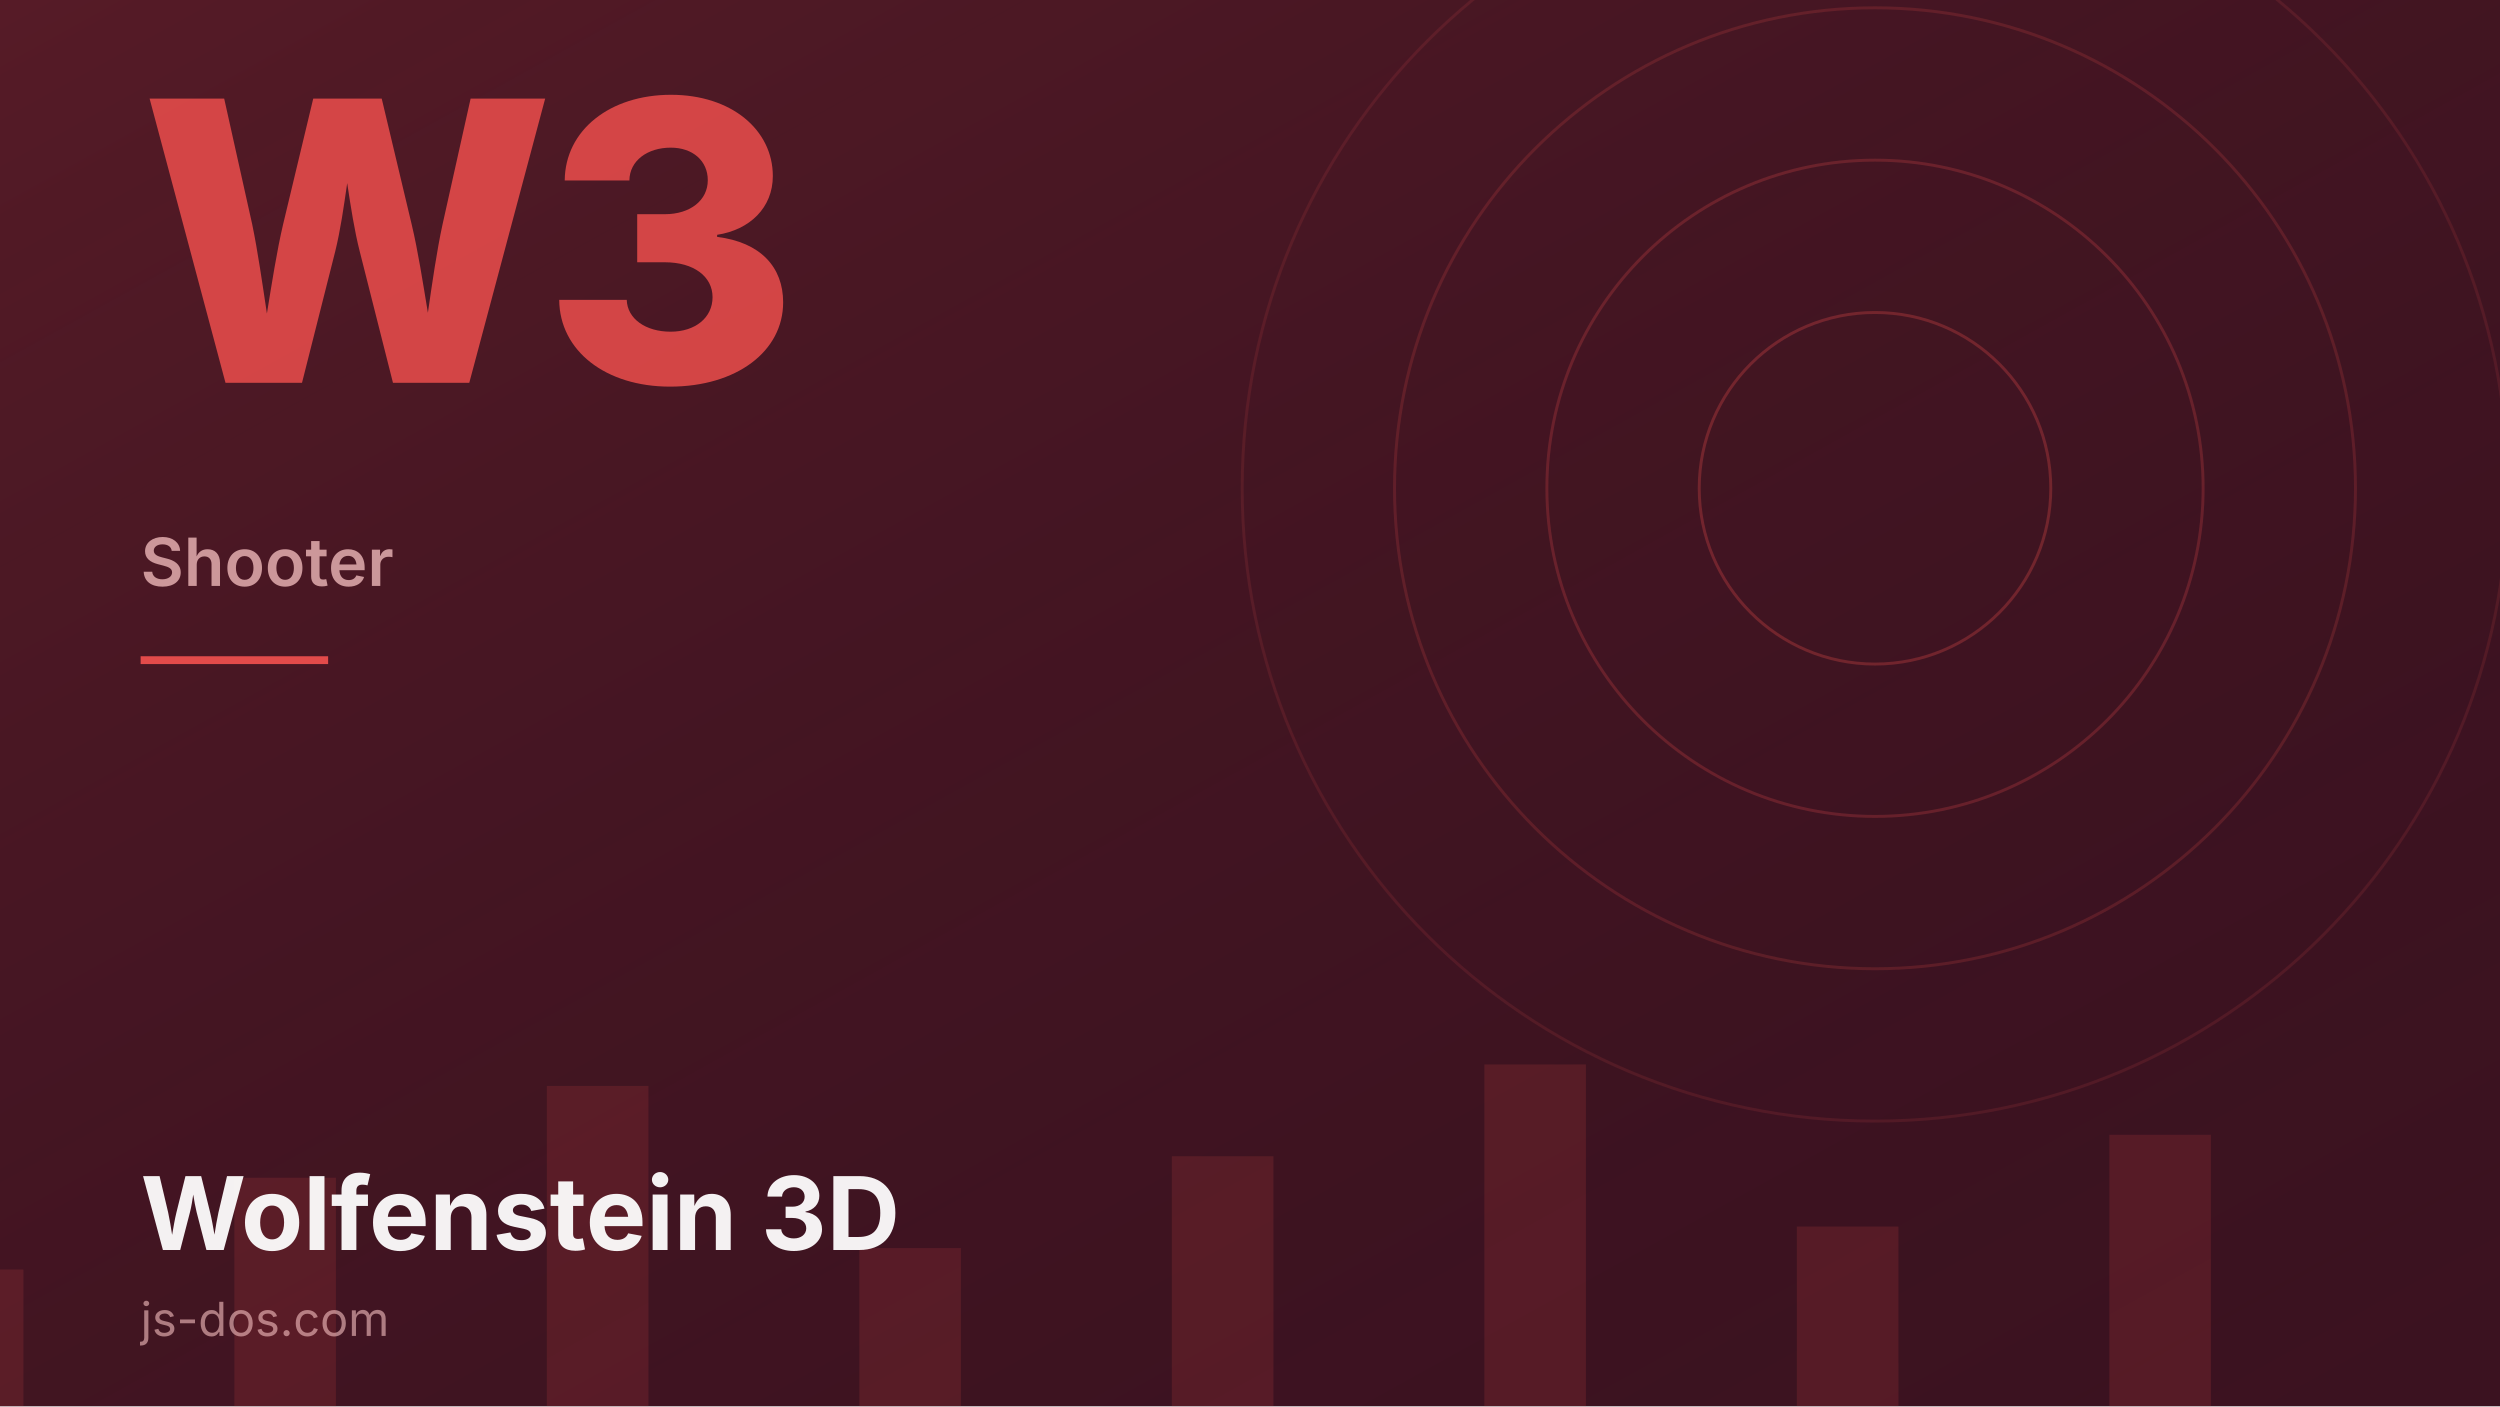
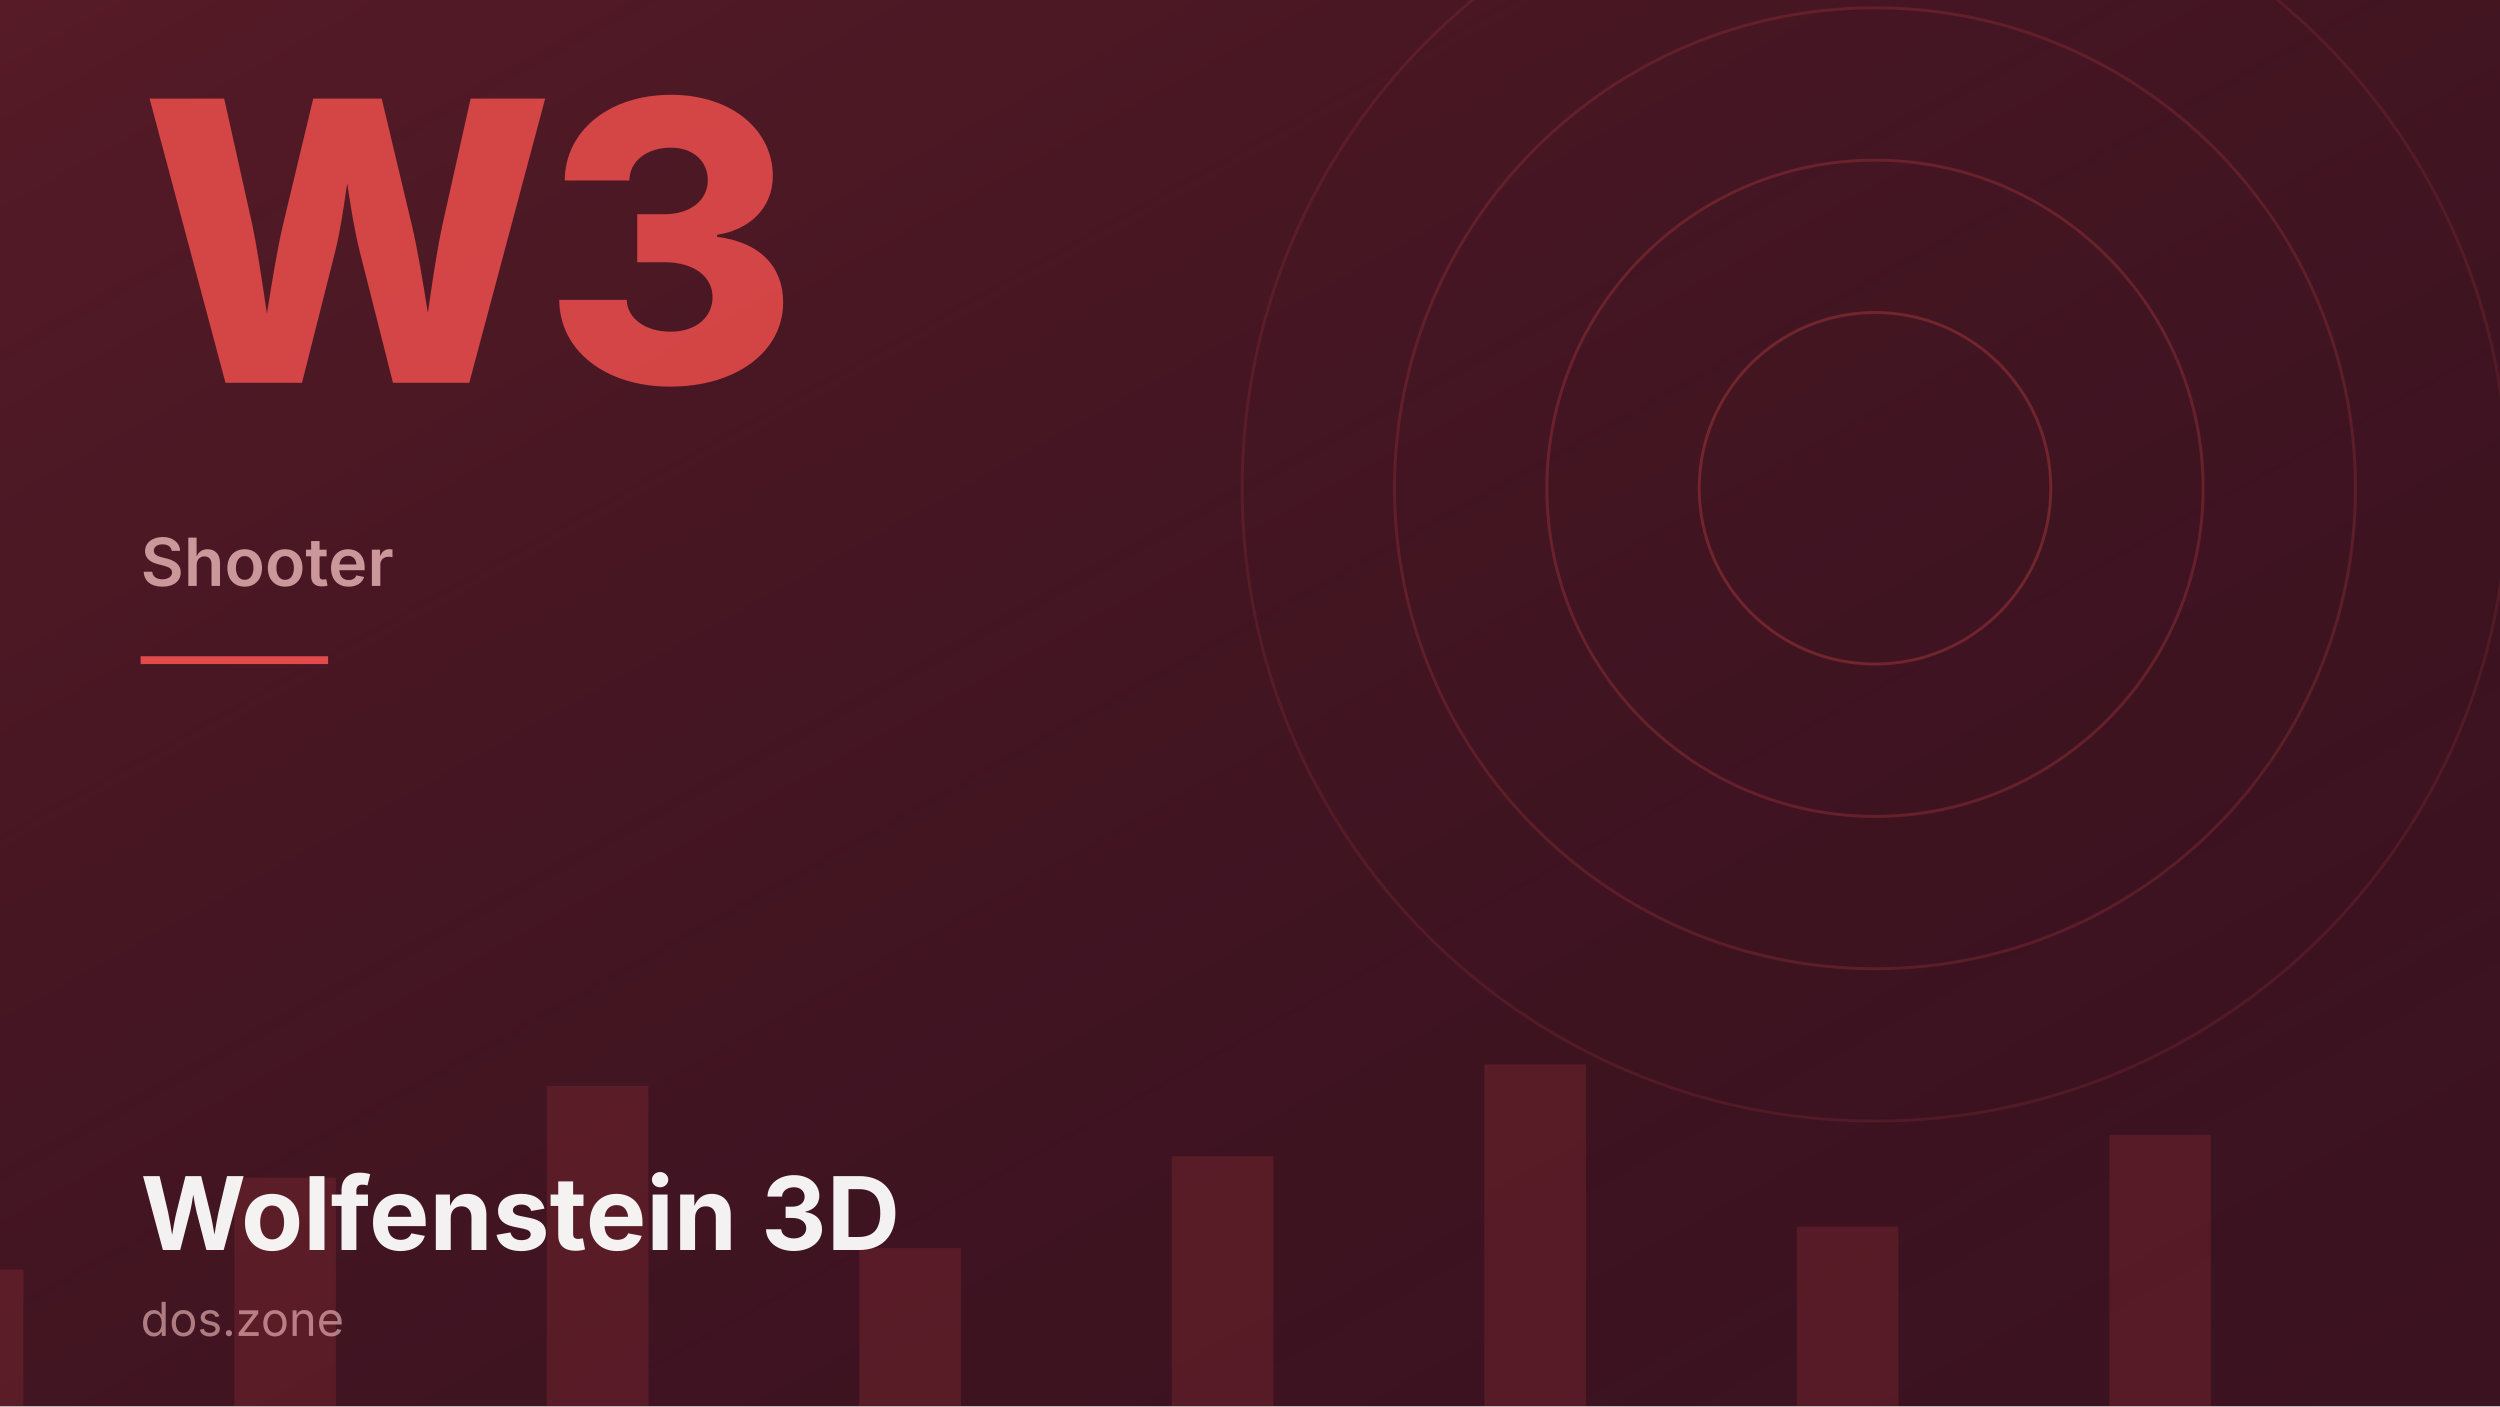
<svg xmlns="http://www.w3.org/2000/svg" viewBox="0 0 1280 720" width="1280" height="720">
  <defs>
    <linearGradient id="g" x1="0" y1="0" x2="1" y2="1">
      <stop offset="0" stop-color="#e24b4a" stop-opacity="0.16" />
      <stop offset="1" stop-color="#3b1220" stop-opacity="0" />
    </linearGradient>
  </defs>
  <rect width="1280" height="720" fill="#3b1220" />
  <rect x="-40" y="650" width="52" height="70" fill="#e24b4a" fill-opacity="0.16" />
  <rect x="120" y="603" width="52" height="117" fill="#e24b4a" fill-opacity="0.16" />
  <rect x="280" y="556" width="52" height="164" fill="#e24b4a" fill-opacity="0.16" />
  <rect x="440" y="639" width="52" height="81" fill="#e24b4a" fill-opacity="0.16" />
  <rect x="600" y="592" width="52" height="128" fill="#e24b4a" fill-opacity="0.16" />
  <rect x="760" y="545" width="52" height="175" fill="#e24b4a" fill-opacity="0.16" />
  <rect x="920" y="628" width="52" height="92" fill="#e24b4a" fill-opacity="0.16" />
  <rect x="1080" y="581" width="52" height="139" fill="#e24b4a" fill-opacity="0.16" />
  <circle cx="960" cy="250" r="90" fill="none" stroke="#e24b4a" stroke-opacity="0.32" stroke-width="1.5" />
  <circle cx="960" cy="250" r="168" fill="none" stroke="#e24b4a" stroke-opacity="0.26" stroke-width="1.5" />
  <circle cx="960" cy="250" r="246" fill="none" stroke="#e24b4a" stroke-opacity="0.20" stroke-width="1.5" />
  <circle cx="960" cy="250" r="324" fill="none" stroke="#e24b4a" stroke-opacity="0.14" stroke-width="1.5" />
  <rect x="0" y="0" width="1280" height="720" fill="url(#g)" />
  <text x="72" y="196" font-family="system-ui,-apple-system,'Segoe UI',sans-serif" font-size="200" font-weight="800" fill="#e24b4a" fill-opacity="0.9" letter-spacing="-6">W3</text>
  <text x="72" y="300" font-family="system-ui,-apple-system,'Segoe UI',sans-serif" font-size="34" font-weight="600" fill="#f7c1c1" fill-opacity="0.75">Shooter</text>
  <rect x="72" y="336" width="96" height="4" fill="#e24b4a" />
  <text x="72" y="640" font-family="system-ui,-apple-system,'Segoe UI',sans-serif" font-size="52" font-weight="700" fill="#ffffff" fill-opacity="0.94">Wolfenstein 3D</text>
-   <text x="72" y="684" font-family="system-ui,-apple-system,'Segoe UI',sans-serif" font-size="24" fill="#f7c1c1" fill-opacity="0.6">js-dos.com</text>
+   <text x="72" y="684" font-family="system-ui,-apple-system,'Segoe UI',sans-serif" font-size="24" fill="#f7c1c1" fill-opacity="0.6">dos.zone</text>
</svg>
